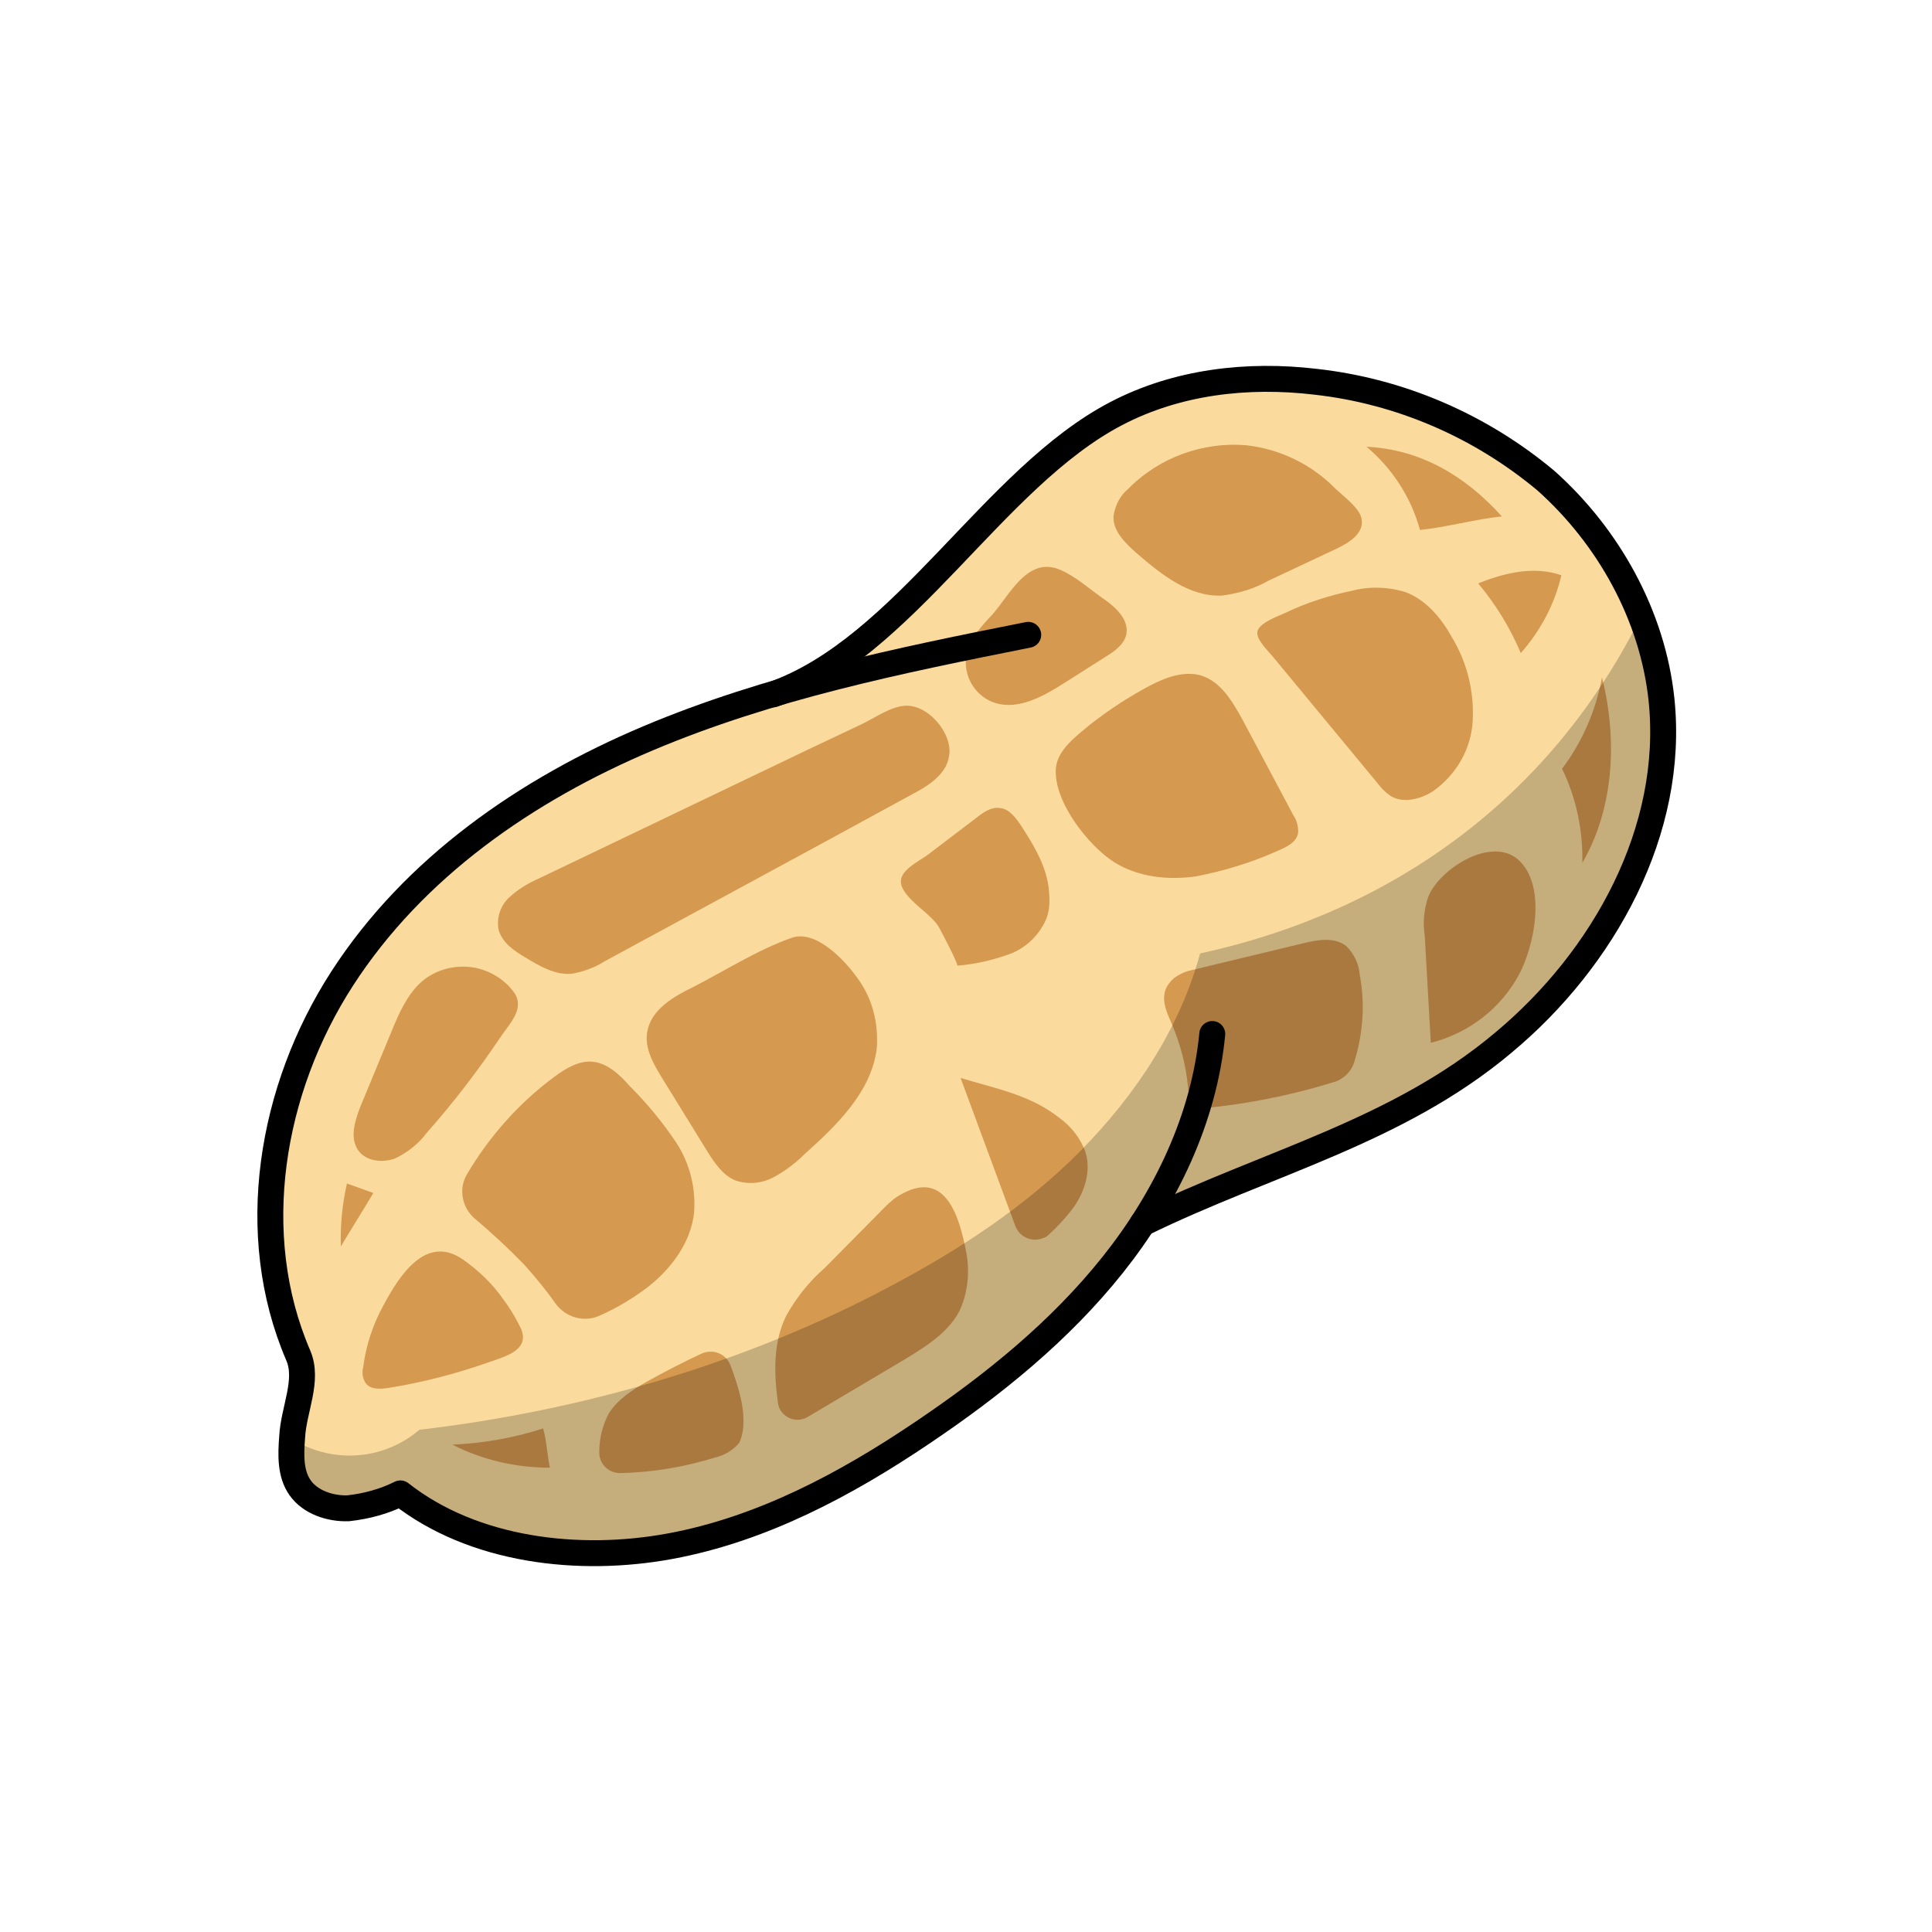
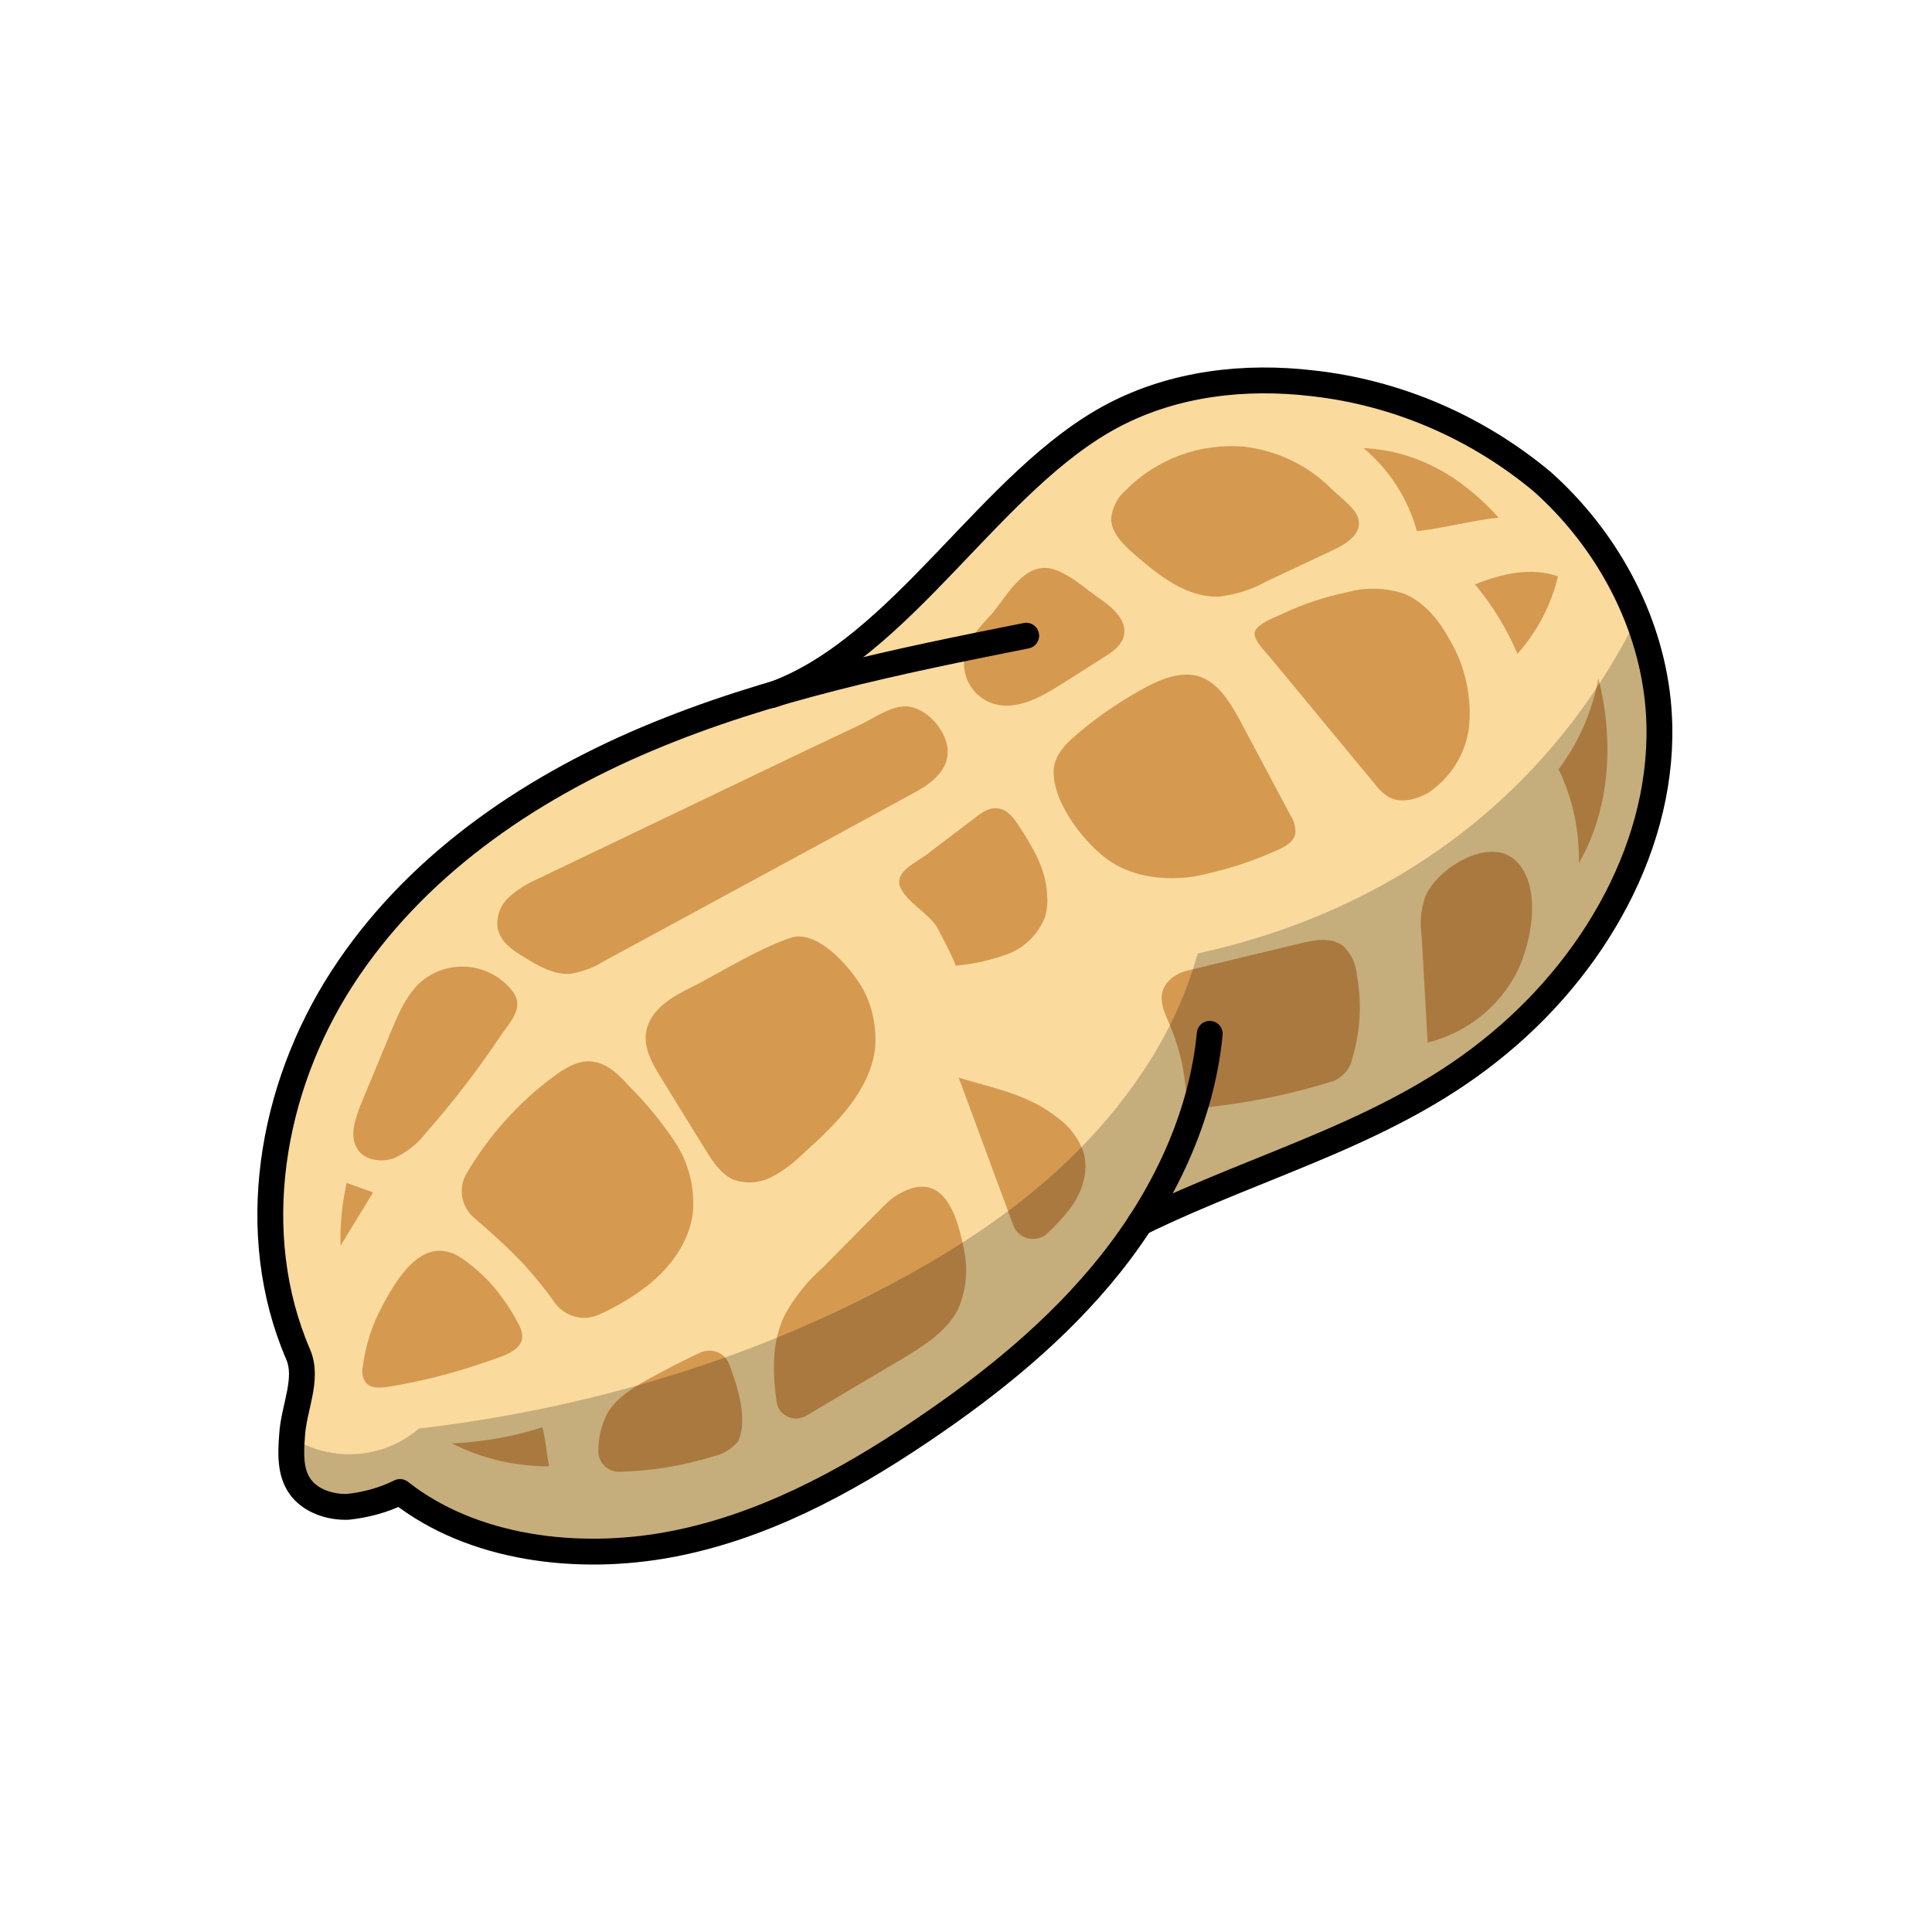
<svg xmlns="http://www.w3.org/2000/svg" id="Layer_1" x="0" y="0" version="1.1" style="enable-background:new 0 0 209.6 177.3" xml:space="preserve" viewBox="0 0 512 512">
-   <g transform="translate(68.096 97.0526) scale(1.792977)">
-     <style type="text/css">.st0{fill:#fada9d}.st1{fill:#d59950}.st2{opacity:.21;enable-background:new}.st3{fill:none;stroke:#000;stroke-width:3.83;stroke-linecap:round;stroke-linejoin:round}</style>
-     <g id="Layer_17">
-       <path d="M96.8,32.7L111.5,18l19-12.7c0,0,14.6-3.3,15.3-3.4c0.7-0.1,22.6,2.9,22.6,2.9l11.4,4.8l13,9.7l6.6,8l7.6,18.2 l0.8,19.8l-11.2,23.3l-9.9,9.3l-20.4,13.5l-20.5,8.8l-14.9,6.5L118,141.9l-12,10.1c-0.1,0.1-25.2,15.6-25.2,15.6l-25.5,7.7l-10.4-1 l-16.2-3.2l-7.6-4.6l-7,3.1l-6.1-2.2l-3-6c0,0,1.5-11.9,1.5-13.1S4,140.8,4,140.8l-2-19c0,0,5.9-23,6.2-23.5s11.3-16.9,11.3-16.9 s16.9-14.8,17.5-15.2s16.7-9.4,16.7-9.4C65.5,53,77,48.2,88.1,42.4L96.8,32.7z" class="st0" />
-       <path d="M159.2,17.9c1.1,1.1,3.6,2.9,4,4.4c0.7,2.4-2,3.9-3.7,4.7l-10,4.7c-2.1,1.2-4.5,1.9-6.9,2.2 c-4.8,0.2-8.9-3.1-12.5-6.2c-1.7-1.5-3.6-3.3-3.5-5.5c0.2-1.5,0.9-3,2.1-4c4.6-4.7,11.1-7.1,17.7-6.5 C151.3,12.3,155.8,14.5,159.2,17.9z" class="st1" />
-       <path d="M89.4,52.9c1.9-0.9,4.1-2.5,6.2-2.7c3.5-0.4,7.3,4.1,6.7,7.4c-0.4,2.8-3.2,4.5-5.7,5.8 C81.6,71.6,66.4,79.8,51.3,88c-1.4,0.9-3.1,1.5-4.8,1.8c-2.4,0.2-4.7-1.1-6.8-2.4c-1.7-1-3.5-2.2-4-4.2c-0.3-1.7,0.3-3.5,1.6-4.7 c1.3-1.2,2.8-2.1,4.4-2.8l40.3-19.3L89.4,52.9z" class="st1" />
-       <path d="M38.1,92.7c1.5,2.4-0.9,4.6-2.2,6.6c-3.3,4.9-6.9,9.6-10.8,14c-1.2,1.6-2.8,2.9-4.7,3.8 c-1.9,0.7-4.4,0.4-5.5-1.3c-1.2-1.9-0.4-4.3,0.4-6.4l4.6-11.1c1.1-2.7,2.3-5.4,4.4-7.3c2.2-1.9,5.1-2.6,7.9-2.1 C34.6,89.4,36.7,90.7,38.1,92.7z" class="st1" />
-       <path d="M12.4,130.1c-0.1-3.1,0.2-6.2,0.9-9.3l3.9,1.4C15.6,124.9,14,127.4,12.4,130.1z" class="st1" />
-       <path d="M19.5,151c5-0.8,10-2.1,14.8-3.8c2.6-0.9,6.4-1.9,4.5-5.4c-0.7-1.4-1.5-2.7-2.4-3.9c-1.6-2.3-3.7-4.3-6-5.9 c-5.4-3.7-9.3,2.3-11.7,6.8c-1.6,2.9-2.6,6-3,9.2c-0.2,0.7-0.1,1.5,0.3,2.2C16.7,151.3,18.2,151.2,19.5,151z" class="st1" />
-       <path d="M42.3,157c-4.3,1.4-8.9,2.2-13.4,2.4c4.5,2.3,9.4,3.4,14.4,3.4C42.9,160.9,42.8,158.8,42.3,157z" class="st1" />
-       <path d="M71.9,156.2c0,1-0.2,2-0.6,2.9c-0.9,1.1-2.2,1.9-3.6,2.2c-4.5,1.4-9.2,2.2-14,2.3c-0.1,0-0.1,0-0.2,0 c-1.7-0.1-3-1.5-2.9-3.2c0-2,0.5-3.9,1.4-5.6c1.3-2.1,3.5-3.5,5.6-4.7c2.7-1.5,5.4-2.9,8.2-4.2c0.1,0,0.2-0.1,0.3-0.1 c1.6-0.5,3.3,0.3,3.9,1.9C71,150.4,72,153.4,71.9,156.2z" class="st1" />
-       <path d="M39.6,132.9c-2.4-2.5-4.9-4.8-7.5-7c-1.8-1.6-2.3-4.3-1.1-6.4c3.3-5.6,7.7-10.6,13-14.5 c1.6-1.2,3.6-2.4,5.6-2.2c2.2,0.2,4,1.9,5.5,3.6c2.6,2.6,4.9,5.4,6.9,8.4c2,3.1,2.9,6.7,2.6,10.4c-0.5,4.3-3.3,8.1-6.7,10.8 c-2.2,1.7-4.7,3.2-7.2,4.3c-2.3,1.1-5.1,0.3-6.6-1.8C42.7,136.5,41.2,134.7,39.6,132.9z" class="st1" />
-       <path d="M104.8,130.8c0.6,2.9,0.3,6-0.9,8.7c-1.7,3.4-5.2,5.5-8.5,7.5l-14,8.3c-0.3,0.2-0.7,0.3-1.1,0.4 c-1.6,0.2-3.1-0.9-3.3-2.5c-0.6-4.4-0.7-8.9,1.2-12.8c1.5-2.7,3.4-5.1,5.7-7.1l8.9-9c0.8-0.8,1.6-1.5,2.6-2 C102,118.7,103.9,126.2,104.8,130.8z" class="st1" />
-       <path d="M79,84.5c3.6-1.3,7.9,3.3,9.8,6c2.2,3,3.1,6.7,2.8,10.4c-0.8,6.3-5.8,11.2-10.6,15.5c-1.4,1.4-3,2.6-4.7,3.5 c-1.7,0.9-3.8,1.1-5.7,0.4c-1.8-0.8-3-2.6-4-4.2L60,105.4c-1.3-2.1-2.8-4.6-2.3-7.1c0.6-3.2,3.8-5.1,6.7-6.5 C69.1,89.4,73.9,86.3,79,84.5z" class="st1" />
-       <path d="M118.6,111.1c1.8,1.3,3.2,3.1,3.9,5.2c0.8,2.8-0.2,5.9-2,8.3c-1,1.3-2.2,2.6-3.4,3.7c-0.3,0.3-0.6,0.5-1,0.6 c-1.6,0.6-3.4-0.2-4-1.8l-8.1-21.9C109.3,106.8,114.3,107.7,118.6,111.1z" class="st1" />
-       <path d="M99.3,72.1c-1.7,1.3-5.2,2.7-3.8,5.2c1.1,2,3.7,3.4,5.1,5.3c0.3,0.4,3.2,6,2.9,6c2.6-0.2,5.2-0.8,7.7-1.7 c2.5-0.9,4.5-2.9,5.5-5.3c0.4-1.1,0.5-2.3,0.4-3.4C117,74.4,115,71.1,113,68c-0.8-1.2-1.8-2.6-3.2-2.7c-1.2-0.2-2.4,0.6-3.4,1.4 L99.3,72.1z" class="st1" />
-       <path d="M137.6,106.4c0.3,3.7,1.2,3.4,4.8,3c5.7-0.7,11.3-1.9,16.8-3.6c1.4-0.4,2.6-1.6,3-3c1.3-4.2,1.6-8.6,0.8-12.8 c-0.1-1.6-0.8-3.1-2-4.3c-1.8-1.4-4.3-0.9-6.4-0.4l-16.6,4c-0.9,0.2-1.7,0.6-2.4,1.1c-2.6,2.2-1.3,4.7-0.3,7 C136.5,100.3,137.3,103.3,137.6,106.4z" class="st1" />
-       <path d="M118.5,30c2.5,1,4.6,3,6.8,4.5c1.7,1.2,3.6,3,3.2,5.1c-0.3,1.5-1.7,2.5-3,3.3l-6.3,4c-3,1.9-6.6,3.9-10,2.9 c-2.9-0.9-4.7-3.7-4.4-6.7c0.3-2.5,2.1-4.5,3.9-6.4C111.2,33.9,113.8,28.2,118.5,30z" class="st1" />
-       <path d="M123.1,53c-1.9,1.6-4.7,3.6-5,6.3c-0.5,4.9,4.8,11.6,8.6,14c3.5,2.2,7.9,2.7,12.1,2.1c4.1-0.8,8.1-2,11.9-3.7 c1.4-0.6,3-1.3,3.2-2.8c0-0.9-0.2-1.8-0.7-2.5l-7.5-14.1c-1.5-2.7-3.2-5.7-6.2-6.6c-2.5-0.7-5.2,0.3-7.5,1.5 C128.8,48.9,125.9,50.8,123.1,53z" class="st1" />
-       <path d="M150.3,43.1c-0.7-0.9-2.8-2.8-2.4-4s2.9-2.1,4-2.6c3.1-1.5,6.5-2.6,9.9-3.3c2.6-0.7,5.4-0.6,8,0.2 c3.1,1.2,5.3,3.9,6.9,6.8c2.2,3.7,3.2,7.9,3,12.1c-0.2,4.3-2.5,8.2-6,10.6c-1.8,1.1-4.2,1.7-6,0.7c-0.8-0.5-1.5-1.2-2.1-2 L150.3,43.1z" class="st1" />
-       <path d="M186.6,73.1c4,3.9,2.2,12.5,0,16.7c-2.7,5.1-7.5,8.8-13.1,10.2l-0.9-15.9c-0.3-1.9-0.1-3.8,0.5-5.6 C174.6,74.4,182.6,69.2,186.6,73.1z" class="st1" />
-       <path d="M192.8,30.9c-4-1.4-8.3-0.4-12.3,1.2c2.6,3.1,4.7,6.5,6.3,10.3C189.7,39.1,191.8,35.2,192.8,30.9z" class="st1" />
-       <path d="M184,22.2c-3.9,0.4-8.2,1.6-12.1,2c-1.3-4.8-4.1-9.1-7.9-12.3C172,12.3,178.6,16.2,184,22.2z" class="st1" />
-       <path d="M198.8,46c-0.9,4.9-2.9,9.5-5.9,13.5c2.1,4.3,3.1,9.1,3,13.9C200.6,65.3,201.1,55.1,198.8,46z" class="st1" />
-       <path d="M10.5,168.2c3.4,1.3,7.3,0.4,9.9-2.2c18.6,11.2,42.9,9.6,62.6,0.5c19.7-9.1,34.9-25.3,49.1-41.6 c14.1-4.8,28.3-9.6,41-17.3s24-18.5,29.6-32.3c4.7-11.6,5.5-25.4,1.3-37.2c-13.3,25.9-36.2,42.5-64.6,48.7 c-3,11.1-9.6,21-17.7,29.2s-17.9,14.6-28.1,20C72.2,147.4,48,154.4,24,157.2c-5,4.3-12.1,5-17.9,1.9C6.4,162.7,7.1,167,10.5,168.2z" class="st2" />
-       <path d="M141.2,98.7c-1.2,12.5-6.9,24.3-14.7,34.1s-17.7,17.8-28.1,24.8c-11.4,7.7-23.8,14.3-37.3,16.8 c-13.5,2.5-29.1,0.7-39.9-7.8c-2.4,1.2-5,1.9-7.7,2.2c-2.7,0.1-5.6-0.9-7.1-3s-1.4-4.9-1.2-7.5c0.2-4.1,2.5-8.4,0.9-12.1 c-7.7-17.9-4.1-39.3,6.5-55.7S39.8,62.6,57.8,55S94.9,43.5,114,39.7" class="st3" />
-       <path d="M130.9,126.7c18.4-9,37.6-13.5,53.3-26.7c14.9-12.4,25.4-31.4,23.4-50.7c-1.3-12.4-7.8-24.1-17.1-32.4 C180.8,8.8,169,3.7,156.5,2.3c-10.1-1.2-20.5,0-29.5,4.7c-18.2,9.5-31.3,34.6-50.7,41.5" class="st3" />
+   <g transform="translate(0.180,0.679) scale(0.99735)">
+     <g transform="translate(68.096 97.0526) scale(1.792977)">
+       <style type="text/css">.st0{fill:#fada9d}.st1{fill:#d59950}.st2{opacity:.21;enable-background:new}.st3{fill:none;stroke:#000;stroke-width:3.83;stroke-linecap:round;stroke-linejoin:round}</style>
+       <g id="Layer_17">
+         <path d="M96.8,32.7L111.5,18l19-12.7c0,0,14.6-3.3,15.3-3.4c0.7-0.1,22.6,2.9,22.6,2.9l11.4,4.8l13,9.7l6.6,8l7.6,18.2 l0.8,19.8l-11.2,23.3l-9.9,9.3l-20.4,13.5l-20.5,8.8l-14.9,6.5L118,141.9l-12,10.1c-0.1,0.1-25.2,15.6-25.2,15.6l-25.5,7.7l-10.4-1 l-16.2-3.2l-7.6-4.6l-7,3.1l-6.1-2.2l-3-6c0,0,1.5-11.9,1.5-13.1S4,140.8,4,140.8l-2-19c0,0,5.9-23,6.2-23.5s11.3-16.9,11.3-16.9 s16.9-14.8,17.5-15.2s16.7-9.4,16.7-9.4C65.5,53,77,48.2,88.1,42.4L96.8,32.7z" class="st0" />
+         <path d="M159.2,17.9c1.1,1.1,3.6,2.9,4,4.4c0.7,2.4-2,3.9-3.7,4.7l-10,4.7c-2.1,1.2-4.5,1.9-6.9,2.2 c-4.8,0.2-8.9-3.1-12.5-6.2c-1.7-1.5-3.6-3.3-3.5-5.5c0.2-1.5,0.9-3,2.1-4c4.6-4.7,11.1-7.1,17.7-6.5 C151.3,12.3,155.8,14.5,159.2,17.9z" class="st1" />
+         <path d="M89.4,52.9c1.9-0.9,4.1-2.5,6.2-2.7c3.5-0.4,7.3,4.1,6.7,7.4c-0.4,2.8-3.2,4.5-5.7,5.8 C81.6,71.6,66.4,79.8,51.3,88c-1.4,0.9-3.1,1.5-4.8,1.8c-2.4,0.2-4.7-1.1-6.8-2.4c-1.7-1-3.5-2.2-4-4.2c-0.3-1.7,0.3-3.5,1.6-4.7 c1.3-1.2,2.8-2.1,4.4-2.8l40.3-19.3L89.4,52.9z" class="st1" />
+         <path d="M38.1,92.7c1.5,2.4-0.9,4.6-2.2,6.6c-3.3,4.9-6.9,9.6-10.8,14c-1.2,1.6-2.8,2.9-4.7,3.8 c-1.9,0.7-4.4,0.4-5.5-1.3c-1.2-1.9-0.4-4.3,0.4-6.4l4.6-11.1c1.1-2.7,2.3-5.4,4.4-7.3c2.2-1.9,5.1-2.6,7.9-2.1 C34.6,89.4,36.7,90.7,38.1,92.7z" class="st1" />
+         <path d="M12.4,130.1c-0.1-3.1,0.2-6.2,0.9-9.3l3.9,1.4C15.6,124.9,14,127.4,12.4,130.1z" class="st1" />
+         <path d="M19.5,151c5-0.8,10-2.1,14.8-3.8c2.6-0.9,6.4-1.9,4.5-5.4c-0.7-1.4-1.5-2.7-2.4-3.9c-1.6-2.3-3.7-4.3-6-5.9 c-5.4-3.7-9.3,2.3-11.7,6.8c-1.6,2.9-2.6,6-3,9.2c-0.2,0.7-0.1,1.5,0.3,2.2C16.7,151.3,18.2,151.2,19.5,151z" class="st1" />
+         <path d="M42.3,157c-4.3,1.4-8.9,2.2-13.4,2.4c4.5,2.3,9.4,3.4,14.4,3.4C42.9,160.9,42.8,158.8,42.3,157z" class="st1" />
+         <path d="M71.9,156.2c0,1-0.2,2-0.6,2.9c-0.9,1.1-2.2,1.9-3.6,2.2c-4.5,1.4-9.2,2.2-14,2.3c-0.1,0-0.1,0-0.2,0 c-1.7-0.1-3-1.5-2.9-3.2c0-2,0.5-3.9,1.4-5.6c1.3-2.1,3.5-3.5,5.6-4.7c2.7-1.5,5.4-2.9,8.2-4.2c0.1,0,0.2-0.1,0.3-0.1 c1.6-0.5,3.3,0.3,3.9,1.9C71,150.4,72,153.4,71.9,156.2z" class="st1" />
+         <path d="M39.6,132.9c-2.4-2.5-4.9-4.8-7.5-7c-1.8-1.6-2.3-4.3-1.1-6.4c3.3-5.6,7.7-10.6,13-14.5 c1.6-1.2,3.6-2.4,5.6-2.2c2.2,0.2,4,1.9,5.5,3.6c2.6,2.6,4.9,5.4,6.9,8.4c2,3.1,2.9,6.7,2.6,10.4c-0.5,4.3-3.3,8.1-6.7,10.8 c-2.2,1.7-4.7,3.2-7.2,4.3c-2.3,1.1-5.1,0.3-6.6-1.8C42.7,136.5,41.2,134.7,39.6,132.9z" class="st1" />
+         <path d="M104.8,130.8c0.6,2.9,0.3,6-0.9,8.7c-1.7,3.4-5.2,5.5-8.5,7.5l-14,8.3c-0.3,0.2-0.7,0.3-1.1,0.4 c-1.6,0.2-3.1-0.9-3.3-2.5c-0.6-4.4-0.7-8.9,1.2-12.8c1.5-2.7,3.4-5.1,5.7-7.1l8.9-9c0.8-0.8,1.6-1.5,2.6-2 C102,118.7,103.9,126.2,104.8,130.8z" class="st1" />
+         <path d="M79,84.5c3.6-1.3,7.9,3.3,9.8,6c2.2,3,3.1,6.7,2.8,10.4c-0.8,6.3-5.8,11.2-10.6,15.5c-1.4,1.4-3,2.6-4.7,3.5 c-1.7,0.9-3.8,1.1-5.7,0.4c-1.8-0.8-3-2.6-4-4.2L60,105.4c-1.3-2.1-2.8-4.6-2.3-7.1c0.6-3.2,3.8-5.1,6.7-6.5 C69.1,89.4,73.9,86.3,79,84.5z" class="st1" />
+         <path d="M118.6,111.1c1.8,1.3,3.2,3.1,3.9,5.2c0.8,2.8-0.2,5.9-2,8.3c-1,1.3-2.2,2.6-3.4,3.7c-0.3,0.3-0.6,0.5-1,0.6 c-1.6,0.6-3.4-0.2-4-1.8l-8.1-21.9C109.3,106.8,114.3,107.7,118.6,111.1z" class="st1" />
+         <path d="M99.3,72.1c-1.7,1.3-5.2,2.7-3.8,5.2c1.1,2,3.7,3.4,5.1,5.3c0.3,0.4,3.2,6,2.9,6c2.6-0.2,5.2-0.8,7.7-1.7 c2.5-0.9,4.5-2.9,5.5-5.3c0.4-1.1,0.5-2.3,0.4-3.4C117,74.4,115,71.1,113,68c-0.8-1.2-1.8-2.6-3.2-2.7c-1.2-0.2-2.4,0.6-3.4,1.4 L99.3,72.1z" class="st1" />
+         <path d="M137.6,106.4c0.3,3.7,1.2,3.4,4.8,3c5.7-0.7,11.3-1.9,16.8-3.6c1.4-0.4,2.6-1.6,3-3c1.3-4.2,1.6-8.6,0.8-12.8 c-0.1-1.6-0.8-3.1-2-4.3c-1.8-1.4-4.3-0.9-6.4-0.4l-16.6,4c-0.9,0.2-1.7,0.6-2.4,1.1c-2.6,2.2-1.3,4.7-0.3,7 C136.5,100.3,137.3,103.3,137.6,106.4z" class="st1" />
+         <path d="M118.5,30c2.5,1,4.6,3,6.8,4.5c1.7,1.2,3.6,3,3.2,5.1c-0.3,1.5-1.7,2.5-3,3.3l-6.3,4c-3,1.9-6.6,3.9-10,2.9 c-2.9-0.9-4.7-3.7-4.4-6.7c0.3-2.5,2.1-4.5,3.9-6.4C111.2,33.9,113.8,28.2,118.5,30z" class="st1" />
+         <path d="M123.1,53c-1.9,1.6-4.7,3.6-5,6.3c-0.5,4.9,4.8,11.6,8.6,14c3.5,2.2,7.9,2.7,12.1,2.1c4.1-0.8,8.1-2,11.9-3.7 c1.4-0.6,3-1.3,3.2-2.8c0-0.9-0.2-1.8-0.7-2.5l-7.5-14.1c-1.5-2.7-3.2-5.7-6.2-6.6c-2.5-0.7-5.2,0.3-7.5,1.5 C128.8,48.9,125.9,50.8,123.1,53z" class="st1" />
+         <path d="M150.3,43.1c-0.7-0.9-2.8-2.8-2.4-4s2.9-2.1,4-2.6c3.1-1.5,6.5-2.6,9.9-3.3c2.6-0.7,5.4-0.6,8,0.2 c3.1,1.2,5.3,3.9,6.9,6.8c2.2,3.7,3.2,7.9,3,12.1c-0.2,4.3-2.5,8.2-6,10.6c-1.8,1.1-4.2,1.7-6,0.7c-0.8-0.5-1.5-1.2-2.1-2 L150.3,43.1z" class="st1" />
+         <path d="M186.6,73.1c4,3.9,2.2,12.5,0,16.7c-2.7,5.1-7.5,8.8-13.1,10.2l-0.9-15.9c-0.3-1.9-0.1-3.8,0.5-5.6 C174.6,74.4,182.6,69.2,186.6,73.1z" class="st1" />
+         <path d="M192.8,30.9c-4-1.4-8.3-0.4-12.3,1.2c2.6,3.1,4.7,6.5,6.3,10.3C189.7,39.1,191.8,35.2,192.8,30.9z" class="st1" />
+         <path d="M184,22.2c-3.9,0.4-8.2,1.6-12.1,2c-1.3-4.8-4.1-9.1-7.9-12.3C172,12.3,178.6,16.2,184,22.2z" class="st1" />
+         <path d="M198.8,46c-0.9,4.9-2.9,9.5-5.9,13.5c2.1,4.3,3.1,9.1,3,13.9C200.6,65.3,201.1,55.1,198.8,46z" class="st1" />
+         <path d="M10.5,168.2c3.4,1.3,7.3,0.4,9.9-2.2c18.6,11.2,42.9,9.6,62.6,0.5c19.7-9.1,34.9-25.3,49.1-41.6 c14.1-4.8,28.3-9.6,41-17.3s24-18.5,29.6-32.3c4.7-11.6,5.5-25.4,1.3-37.2c-13.3,25.9-36.2,42.5-64.6,48.7 c-3,11.1-9.6,21-17.7,29.2s-17.9,14.6-28.1,20C72.2,147.4,48,154.4,24,157.2c-5,4.3-12.1,5-17.9,1.9C6.4,162.7,7.1,167,10.5,168.2z" class="st2" />
+         <path d="M141.2,98.7c-1.2,12.5-6.9,24.3-14.7,34.1s-17.7,17.8-28.1,24.8c-11.4,7.7-23.8,14.3-37.3,16.8 c-13.5,2.5-29.1,0.7-39.9-7.8c-2.4,1.2-5,1.9-7.7,2.2c-2.7,0.1-5.6-0.9-7.1-3s-1.4-4.9-1.2-7.5c0.2-4.1,2.5-8.4,0.9-12.1 c-7.7-17.9-4.1-39.3,6.5-55.7S39.8,62.6,57.8,55S94.9,43.5,114,39.7" class="st3" />
+         <path d="M130.9,126.7c18.4-9,37.6-13.5,53.3-26.7c14.9-12.4,25.4-31.4,23.4-50.7c-1.3-12.4-7.8-24.1-17.1-32.4 C180.8,8.8,169,3.7,156.5,2.3c-10.1-1.2-20.5,0-29.5,4.7c-18.2,9.5-31.3,34.6-50.7,41.5" class="st3" />
+       </g>
    </g>
  </g>
</svg>
